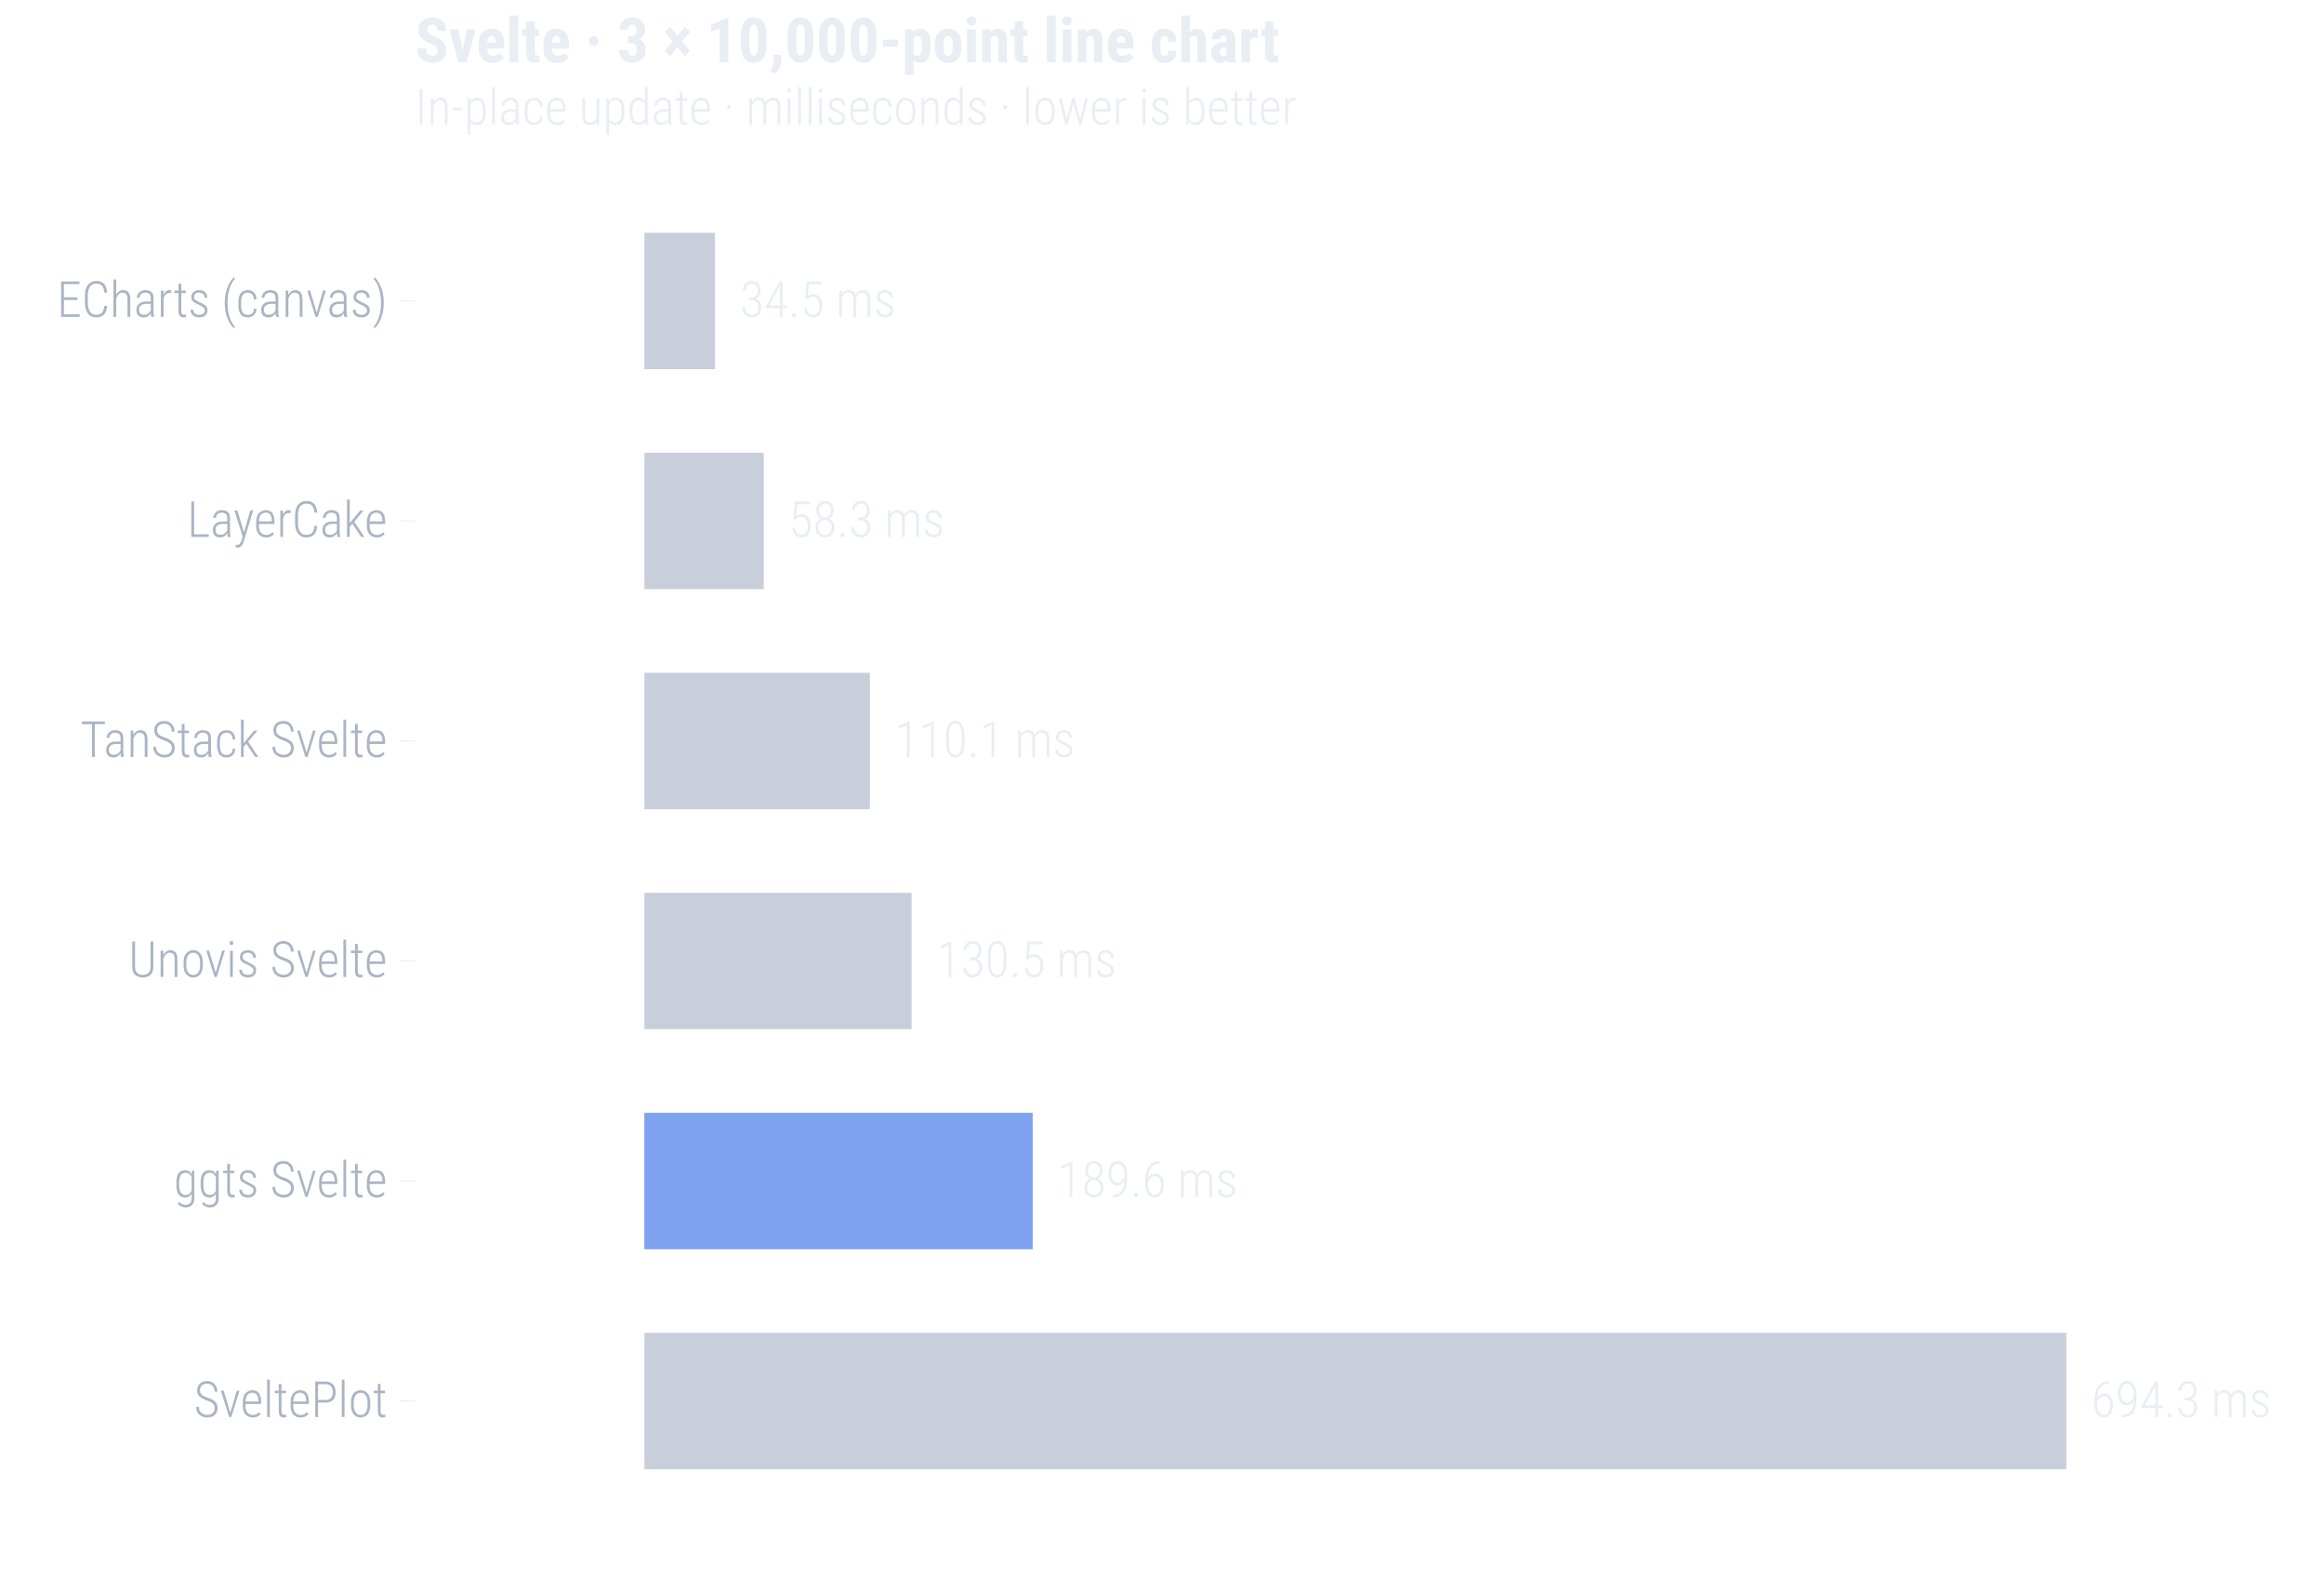
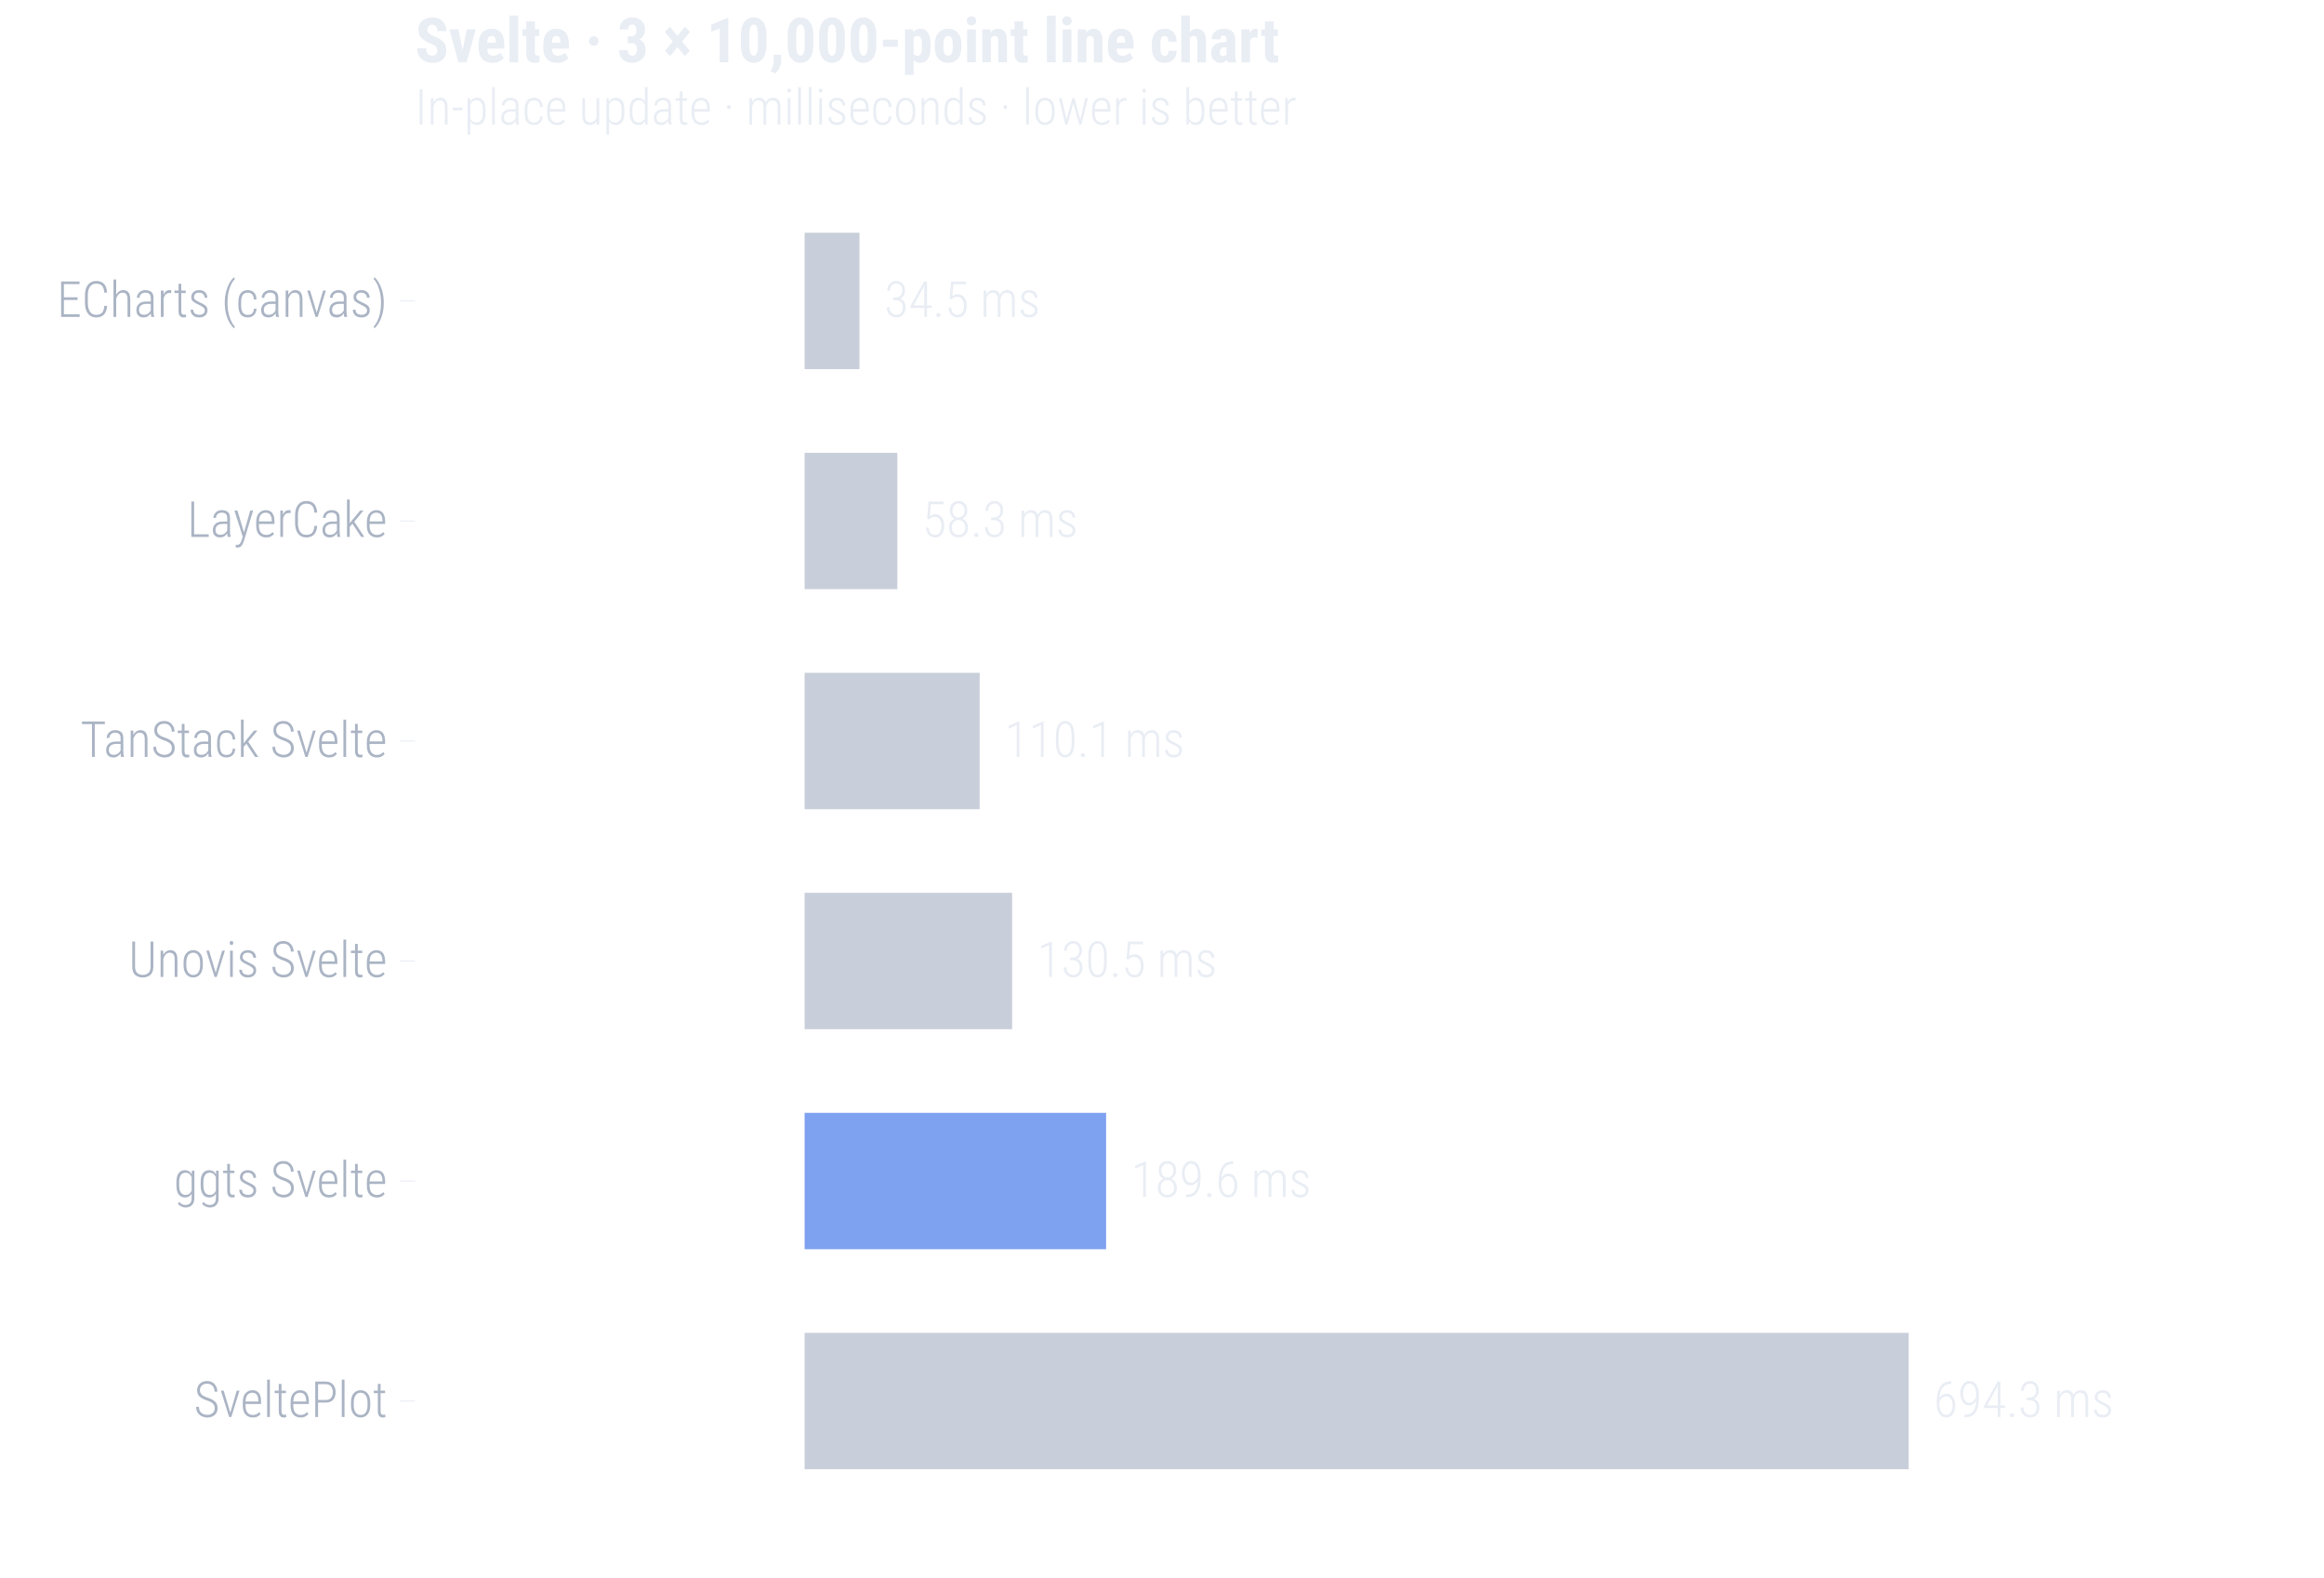
<svg xmlns="http://www.w3.org/2000/svg" width="560" height="380" viewBox="0 0 560 380" role="img" aria-label="Svelte · 3 × 10,000-point line chart. In-place update · milliseconds · lower is better. ECharts (canvas): 34.5 ms; LayerCake: 58.3 ms; TanStack Svelte: 110.1 ms; Unovis Svelte: 130.5 ms; ggts Svelte: 189.6 ms; SveltePlot: 694.3 ms." class="gg-plot" font-family="&quot;Roboto Condensed&quot;, &quot;Arial Narrow&quot;, Arial, sans-serif" font-size="11" font-weight="300" text-rendering="optimizeLegibility" shape-rendering="geometricPrecision">
  <rect class="gg-paper" width="560" height="380" fill="var(--gg-paper, transparent)" />
  <text class="gg-title" x="100" y="15" font-size="15" font-weight="700" fill="var(--gg-ink, #e9edf4)">Svelte · 3 × 10,000-point line chart</text>
  <text class="gg-subtitle" x="100" y="30" font-size="12" font-weight="300" fill="var(--gg-ink, #e9edf4)">In-place update · milliseconds · lower is better</text>
  <defs>
    <clipPath id="gg-clip-0">
      <rect width="456" height="318" />
    </clipPath>
  </defs>
  <g class="gg-panel" data-panel="0" transform="translate(100,46)">
    <rect class="gg-panel-background" width="456" height="318" fill="var(--gg-panel, transparent)" />
    <g class="gg-grid" stroke="var(--gg-grid, transparent)" stroke-width="0.25" vector-effect="non-scaling-stroke">
-       <line x1="55.27" y1="0" x2="55.27" y2="318" />
-       <line x1="153.97" y1="0" x2="153.97" y2="318" />
-       <line x1="252.68" y1="0" x2="252.68" y2="318" />
-       <line x1="351.38" y1="0" x2="351.38" y2="318" />
-       <line x1="450.08" y1="0" x2="450.08" y2="318" />
+       <line x1="17.24" y1="0" x2="17.24" y2="318" />
+       <line x1="93.88" y1="0" x2="93.88" y2="318" />
+       <line x1="170.52" y1="0" x2="170.52" y2="318" />
+       <line x1="247.16" y1="0" x2="247.16" y2="318" />
+       <line x1="323.8" y1="0" x2="323.8" y2="318" />
+       <line x1="400.44" y1="0" x2="400.44" y2="318" />
      <line x1="0" y1="26.5" x2="456" y2="26.5" />
      <line x1="0" y1="79.5" x2="456" y2="79.5" />
      <line x1="0" y1="132.5" x2="456" y2="132.5" />
      <line x1="0" y1="185.5" x2="456" y2="185.5" />
      <line x1="0" y1="238.5" x2="456" y2="238.5" />
      <line x1="0" y1="291.5" x2="456" y2="291.5" />
    </g>
    <g class="gg-marks" clip-path="url(#gg-clip-0)">
      <g class="gg-batch gg-rects" data-layer="0">
-         <rect x="55.27" y="10.07" width="17.03" height="32.86" fill="#c9cfda" />
-         <rect x="55.27" y="63.07" width="28.77" height="32.86" fill="#c9cfda" />
-         <rect x="55.27" y="116.07" width="54.34" height="32.86" fill="#c9cfda" />
-         <rect x="55.27" y="169.07" width="64.4" height="32.86" fill="#c9cfda" />
-         <rect x="55.27" y="222.07" width="93.57" height="32.86" fill="#7ea1f0" />
-         <rect x="55.27" y="275.07" width="342.64" height="32.86" fill="#c9cfda" />
+         <rect x="93.88" y="10.07" width="13.22" height="32.86" fill="#c9cfda" />
+         <rect x="93.88" y="63.07" width="22.34" height="32.86" fill="#c9cfda" />
+         <rect x="93.88" y="116.07" width="42.19" height="32.86" fill="#c9cfda" />
+         <rect x="93.88" y="169.07" width="50.01" height="32.86" fill="#c9cfda" />
+         <rect x="93.88" y="222.07" width="72.65" height="32.86" fill="#7ea1f0" />
+         <rect x="93.88" y="275.07" width="266.05" height="32.86" fill="#c9cfda" />
      </g>
      <g class="gg-batch gg-glyphs" data-layer="1" font-size="12" text-anchor="start">
-         <text x="78.3" y="26.5" dy="0.32em" fill="var(--gg-ink, #e9edf4)">34.5 ms</text>
-         <text x="90.04" y="79.5" dy="0.32em" fill="var(--gg-ink, #e9edf4)">58.3 ms</text>
-         <text x="115.61" y="132.5" dy="0.32em" fill="var(--gg-ink, #e9edf4)">110.1 ms</text>
-         <text x="125.68" y="185.5" dy="0.32em" fill="var(--gg-ink, #e9edf4)">130.5 ms</text>
-         <text x="154.84" y="238.5" dy="0.32em" fill="var(--gg-ink, #e9edf4)">189.6 ms</text>
-         <text x="403.91" y="291.5" dy="0.32em" fill="var(--gg-ink, #e9edf4)">694.3 ms</text>
+         <text x="113.1" y="26.5" dy="0.32em" fill="var(--gg-ink, #e9edf4)">34.5 ms</text>
+         <text x="122.22" y="79.5" dy="0.32em" fill="var(--gg-ink, #e9edf4)">58.3 ms</text>
+         <text x="142.07" y="132.5" dy="0.32em" fill="var(--gg-ink, #e9edf4)">110.1 ms</text>
+         <text x="149.89" y="185.5" dy="0.32em" fill="var(--gg-ink, #e9edf4)">130.5 ms</text>
+         <text x="172.54" y="238.5" dy="0.32em" fill="var(--gg-ink, #e9edf4)">189.6 ms</text>
+         <text x="365.93" y="291.5" dy="0.32em" fill="var(--gg-ink, #e9edf4)">694.3 ms</text>
      </g>
    </g>
    <rect class="gg-panel-border" width="456" height="318" fill="none" stroke="var(--gg-panelBorder, transparent)" stroke-width="0.5" vector-effect="non-scaling-stroke" />
  </g>
  <g class="gg-axis gg-axis-y" transform="translate(100,46)">
    <g class="gg-tick" transform="translate(0,26.5)">
      <line x2="-3.67" stroke="var(--gg-tickColor, #e9edf4)" stroke-width="0.25" vector-effect="non-scaling-stroke" />
      <text x="-6.67" dy="0.32em" text-anchor="end" fill="var(--gg-axisText, #aab4c4)" font-size="12" font-weight="300">ECharts (canvas)</text>
    </g>
    <g class="gg-tick" transform="translate(0,79.5)">
      <line x2="-3.67" stroke="var(--gg-tickColor, #e9edf4)" stroke-width="0.25" vector-effect="non-scaling-stroke" />
      <text x="-6.67" dy="0.32em" text-anchor="end" fill="var(--gg-axisText, #aab4c4)" font-size="12" font-weight="300">LayerCake</text>
    </g>
    <g class="gg-tick" transform="translate(0,132.5)">
      <line x2="-3.67" stroke="var(--gg-tickColor, #e9edf4)" stroke-width="0.25" vector-effect="non-scaling-stroke" />
      <text x="-6.67" dy="0.32em" text-anchor="end" fill="var(--gg-axisText, #aab4c4)" font-size="12" font-weight="300">TanStack Svelte</text>
    </g>
    <g class="gg-tick" transform="translate(0,185.5)">
      <line x2="-3.67" stroke="var(--gg-tickColor, #e9edf4)" stroke-width="0.25" vector-effect="non-scaling-stroke" />
      <text x="-6.67" dy="0.32em" text-anchor="end" fill="var(--gg-axisText, #aab4c4)" font-size="12" font-weight="300">Unovis Svelte</text>
    </g>
    <g class="gg-tick" transform="translate(0,238.5)">
      <line x2="-3.67" stroke="var(--gg-tickColor, #e9edf4)" stroke-width="0.25" vector-effect="non-scaling-stroke" />
      <text x="-6.67" dy="0.32em" text-anchor="end" fill="var(--gg-axisText, #aab4c4)" font-size="12" font-weight="300">ggts Svelte</text>
    </g>
    <g class="gg-tick" transform="translate(0,291.5)">
      <line x2="-3.67" stroke="var(--gg-tickColor, #e9edf4)" stroke-width="0.25" vector-effect="non-scaling-stroke" />
      <text x="-6.67" dy="0.32em" text-anchor="end" fill="var(--gg-axisText, #aab4c4)" font-size="12" font-weight="300">SveltePlot</text>
    </g>
  </g>
</svg>
